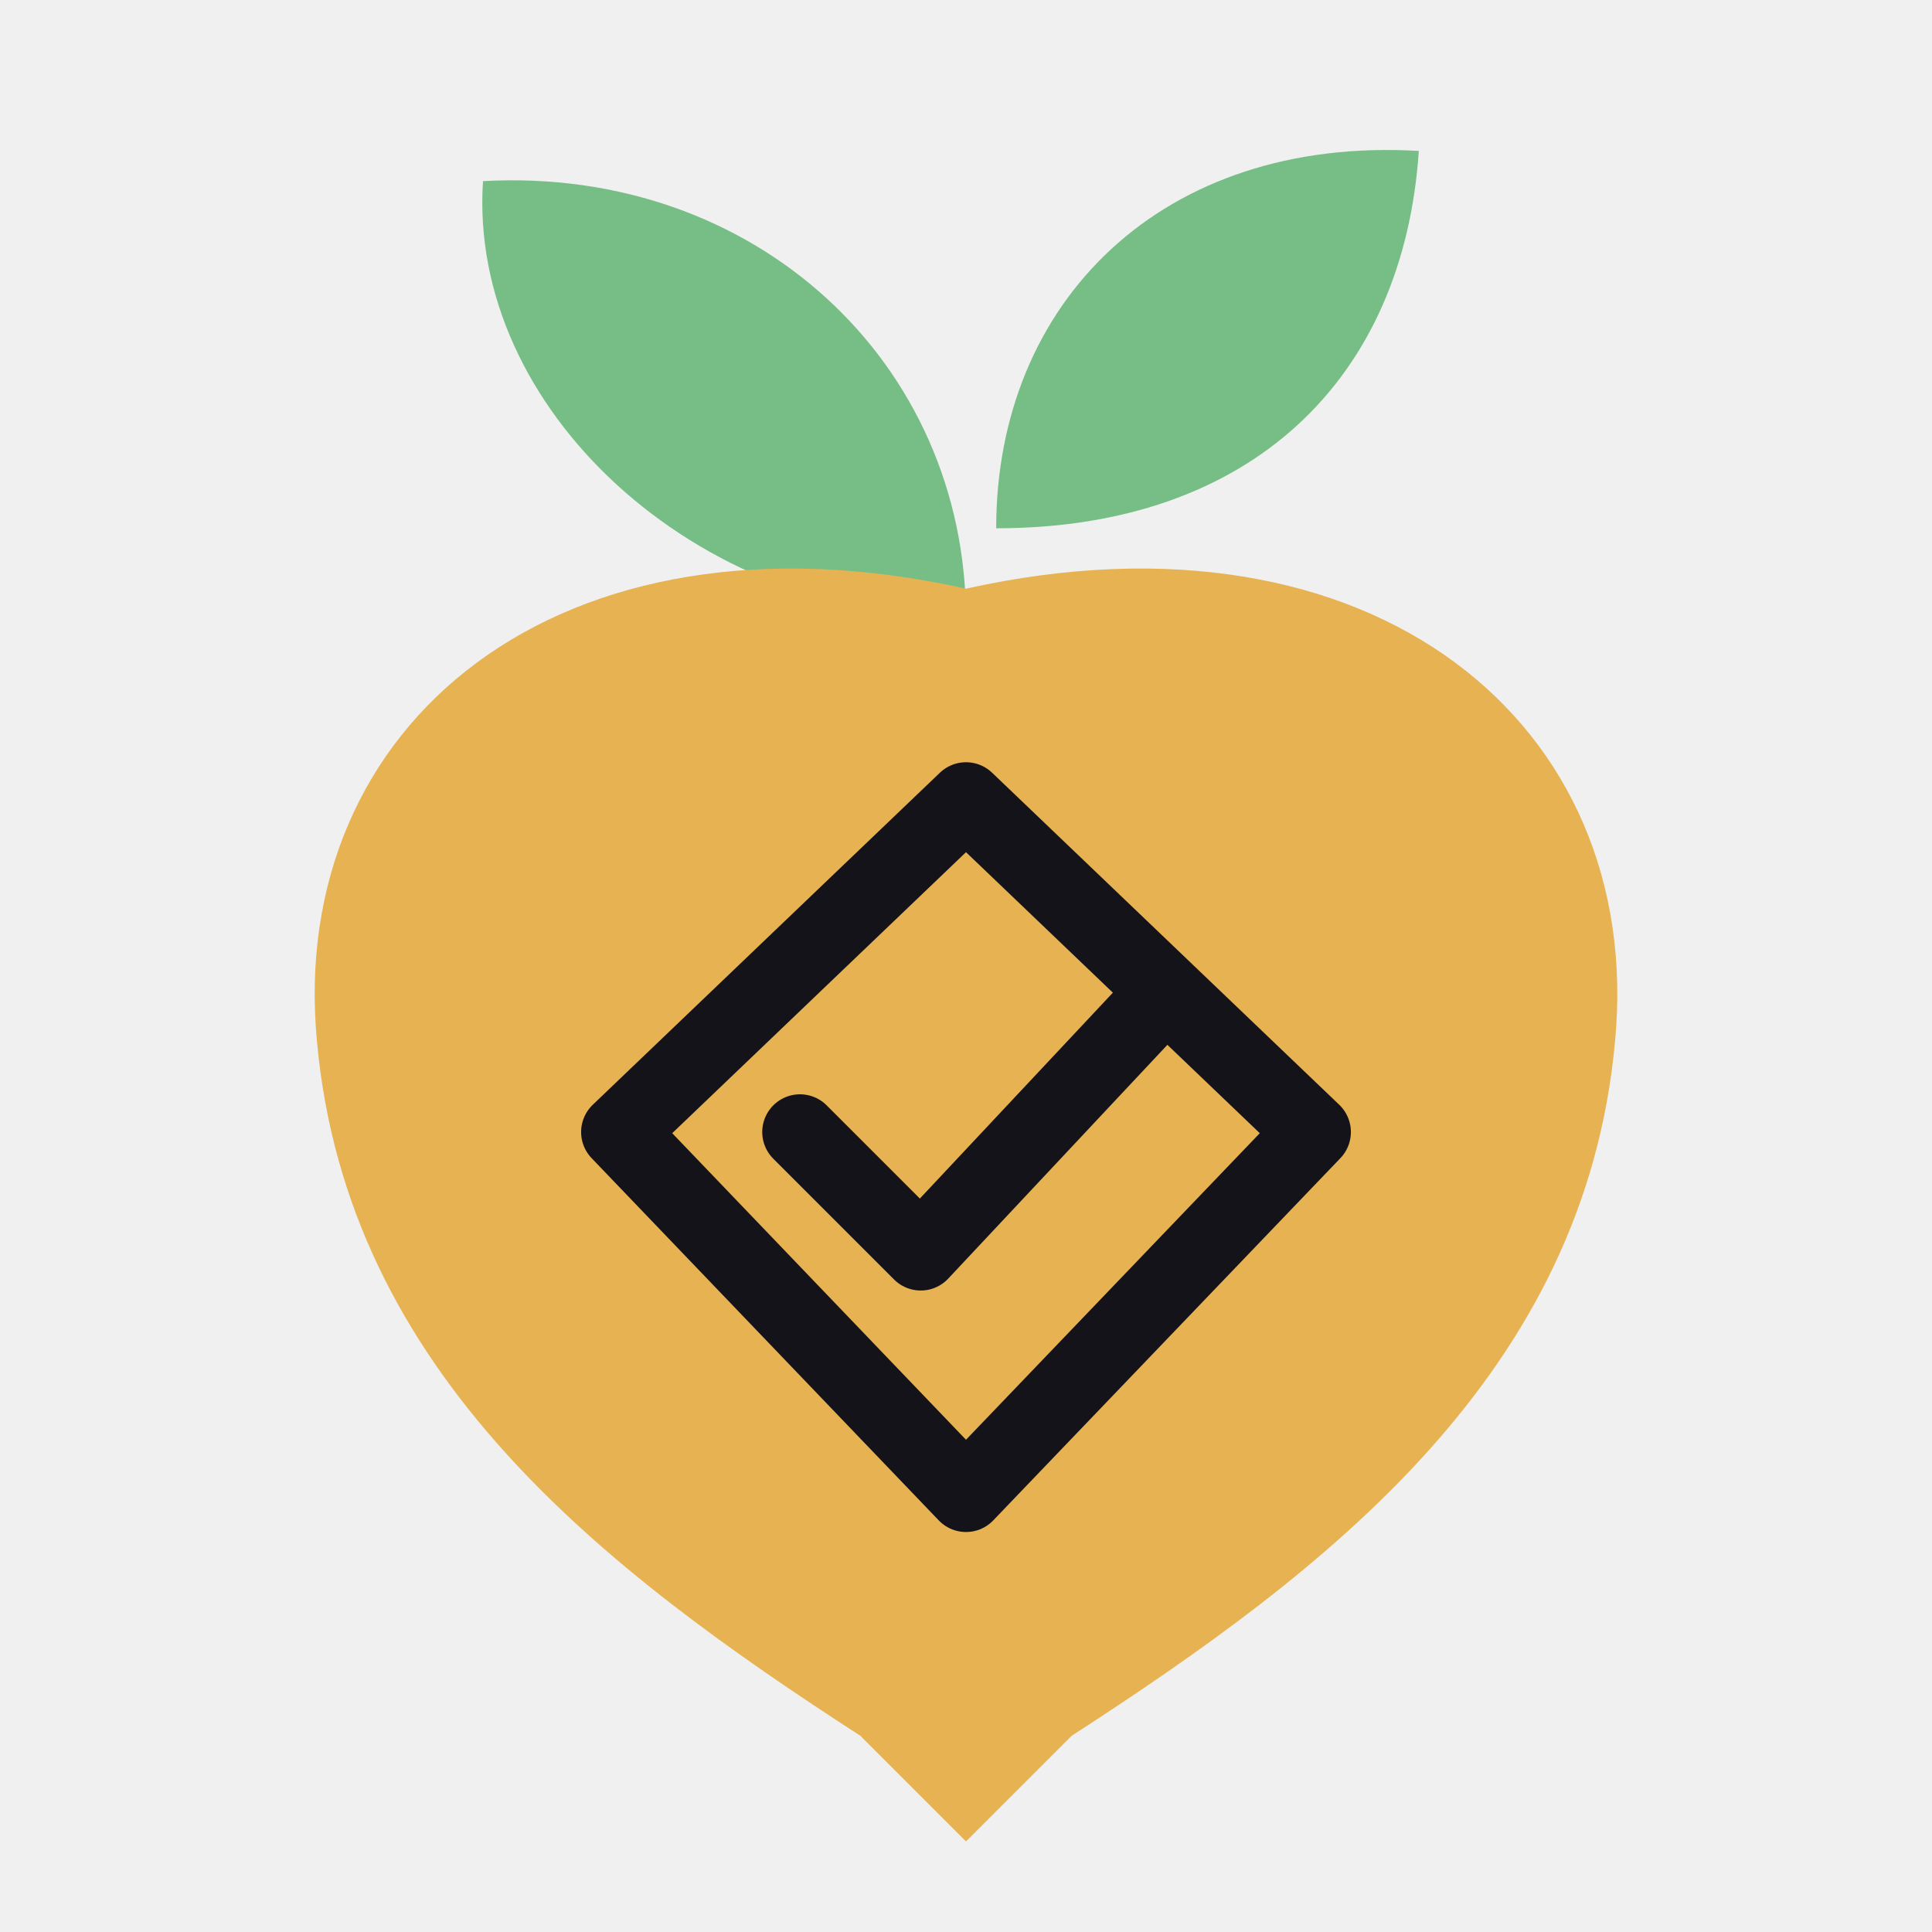
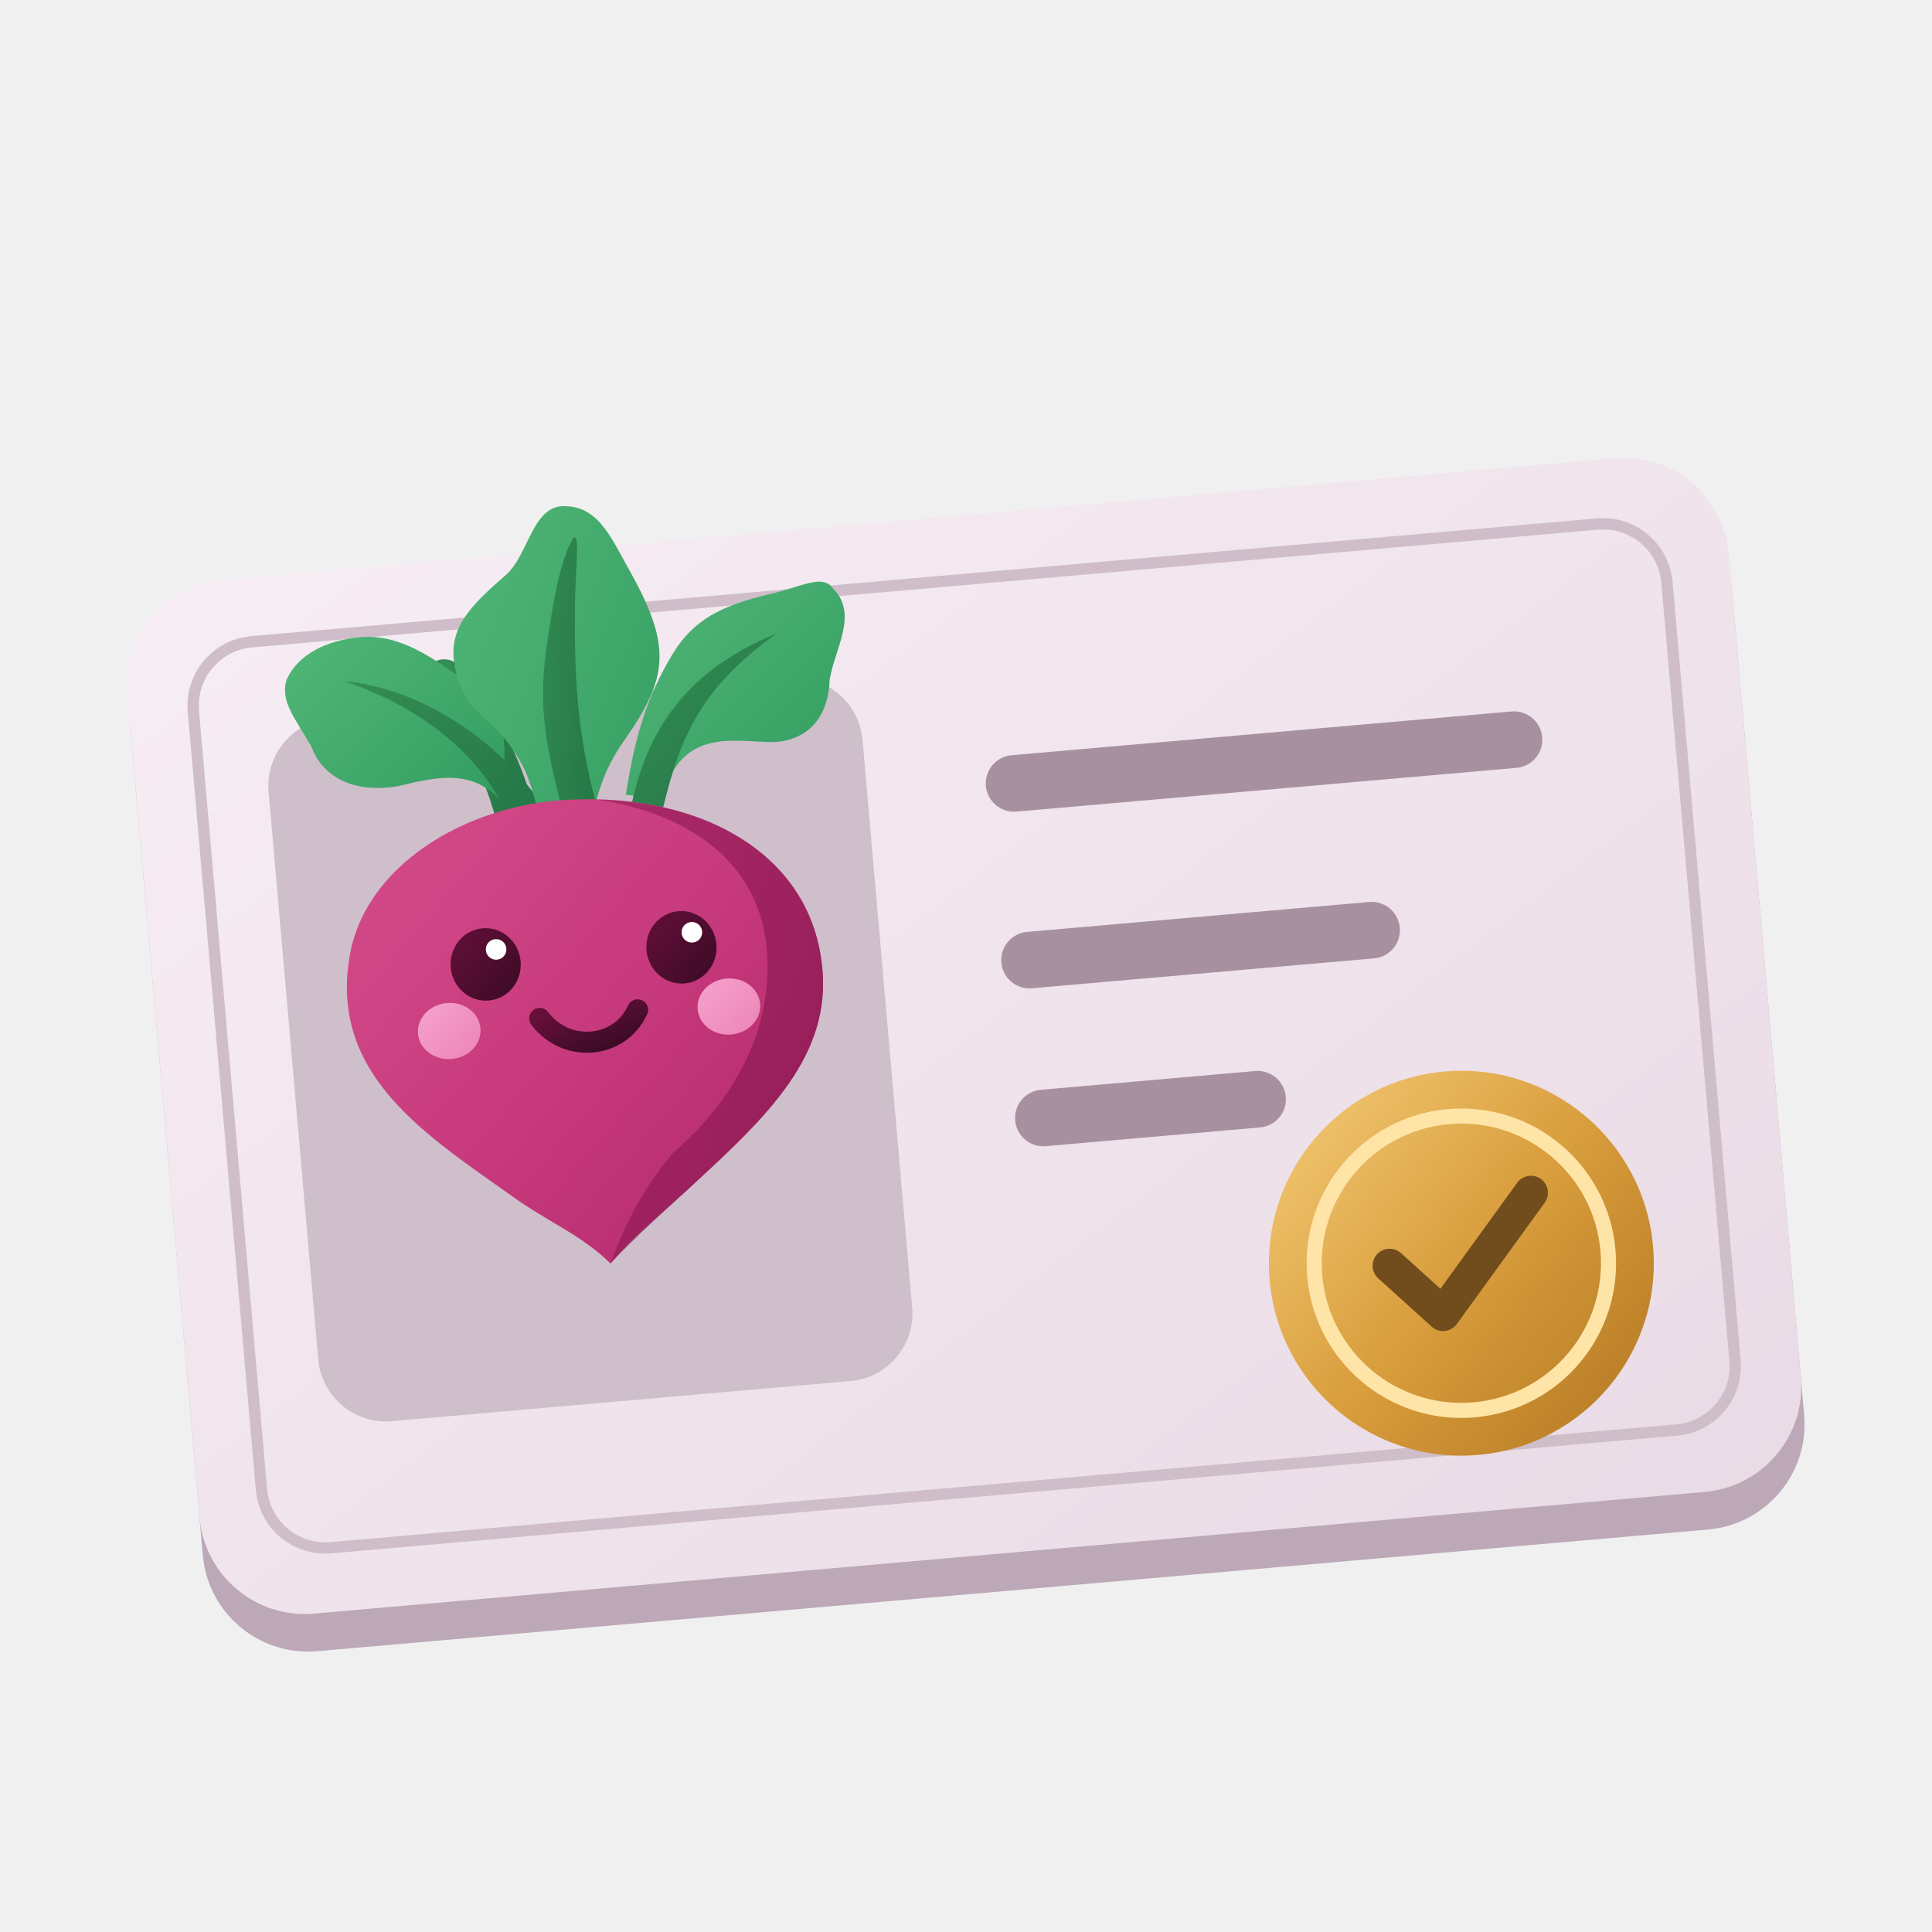
- <svg xmlns="http://www.w3.org/2000/svg" viewBox="0 0 128 128" width="128" height="128" fill="none" role="img" aria-label="entity">
-   <path d="M64 41C46 41 31 27 32 12c18-1 32 12 32 29ZM66 35C66 20 77 9 94 10c-1 15-11 25-28 25Z" fill="#77BE86" />
-   <path d="M64 39C37 33 19 48 21 69c2 22 19 35 36 46l7 7 7-7c17-11 34-24 36-46 2-21-16-36-43-30Z" fill="#E7B352" />
-   <g color="#15131A" stroke="currentColor" stroke-width="5" stroke-linecap="round" stroke-linejoin="round">
-     <path d="m64 53 23 22-23 24-23-24Z" />
-     <path d="m53 75 8 8 15-16" />
+ <svg xmlns="http://www.w3.org/2000/svg" viewBox="0 0 512 512" width="512" height="512" fill="none" role="img" aria-label="entity beetroot identity card">
+   <defs>
+     <linearGradient id="bt-entity-dark-beet" x1="0" y1="0" x2="1" y2="1">
+       <stop offset="0" stop-color="#D44C8A" />
+       <stop offset="0.5" stop-color="#C73A7D" />
+       <stop offset="1" stop-color="#B02768" />
+     </linearGradient>
+     <linearGradient id="bt-entity-dark-shade" x1="0" y1="0" x2="1" y2="1">
+       <stop offset="0" stop-color="#A62665" />
+       <stop offset="1" stop-color="#8B1952" />
+     </linearGradient>
+     <linearGradient id="bt-entity-dark-leaf" x1="0" y1="0" x2="1" y2="1">
+       <stop offset="0" stop-color="#51B777" />
+       <stop offset="1" stop-color="#329C60" />
+     </linearGradient>
+     <linearGradient id="bt-entity-dark-stem" x1="0" y1="0" x2="1" y2="1">
+       <stop offset="0" stop-color="#348D53" />
+       <stop offset="1" stop-color="#247646" />
+     </linearGradient>
+     <linearGradient id="bt-entity-dark-cheek" x1="0" y1="0" x2="1" y2="1">
+       <stop offset="0" stop-color="#F6A3CD" />
+       <stop offset="1" stop-color="#EC84B6" />
+     </linearGradient>
+     <linearGradient id="bt-entity-dark-eye" x1="0" y1="0" x2="1" y2="1">
+       <stop offset="0" stop-color="#650F39" />
+       <stop offset="1" stop-color="#3A0B24" />
+     </linearGradient>
+     <linearGradient id="bt-entity-dark-teal" x1="0" y1="0" x2="1" y2="1">
+       <stop offset="0" stop-color="#51BDB8" />
+       <stop offset="1" stop-color="#37ABA8" />
+     </linearGradient>
+     <linearGradient id="bt-entity-dark-teal-side" x1="0" y1="0" x2="1" y2="1">
+       <stop offset="0" stop-color="#298F90" />
+       <stop offset="1" stop-color="#1B7378" />
+     </linearGradient>
+     <linearGradient id="bt-entity-dark-orange" x1="0" y1="0" x2="1" y2="1">
+       <stop offset="0" stop-color="#FFAF64" />
+       <stop offset="0.5" stop-color="#F77A27" />
+       <stop offset="1" stop-color="#D95517" />
+     </linearGradient>
+     <linearGradient id="bt-entity-dark-orange-side" x1="0" y1="0" x2="1" y2="1">
+       <stop offset="0" stop-color="#F58A38" />
+       <stop offset="1" stop-color="#DD611F" />
+     </linearGradient>
+     <linearGradient id="bt-entity-dark-indigo" x1="0" y1="0" x2="1" y2="1">
+       <stop offset="0" stop-color="#9890F1" />
+       <stop offset="0.5" stop-color="#716BD1" />
+       <stop offset="1" stop-color="#514CA5" />
+     </linearGradient>
+     <linearGradient id="bt-entity-dark-blue" x1="0" y1="0" x2="1" y2="1">
+       <stop offset="0" stop-color="#79ABE9" />
+       <stop offset="0.5" stop-color="#447EC8" />
+       <stop offset="1" stop-color="#295EA5" />
+     </linearGradient>
+     <linearGradient id="bt-entity-dark-silver" x1="0" y1="0" x2="1" y2="1">
+       <stop offset="0" stop-color="#E5EAF1" />
+       <stop offset="0.5" stop-color="#B2C0D0" />
+       <stop offset="1" stop-color="#6F849D" />
+     </linearGradient>
+     <linearGradient id="bt-entity-dark-card" x1="0" y1="0" x2="1" y2="1">
+       <stop offset="0" stop-color="#F7EDF4" />
+       <stop offset="1" stop-color="#E9DBE5" />
+     </linearGradient>
+     <linearGradient id="bt-entity-dark-amber" x1="0" y1="0" x2="1" y2="1">
+       <stop offset="0" stop-color="#F5CD7A" />
+       <stop offset="0.5" stop-color="#D99E3D" />
+       <stop offset="1" stop-color="#B27521" />
+     </linearGradient>
+     <linearGradient id="bt-entity-dark-palette" x1="0" y1="0" x2="1" y2="1">
+       <stop offset="0" stop-color="#F5D2E9" />
+       <stop offset="0.5" stop-color="#DE9AC6" />
+       <stop offset="1" stop-color="#B96FA5" />
+     </linearGradient>
+   </defs>
+   <g transform="rotate(-5 256 280)">
+     <rect x="43" y="147" width="426" height="275" rx="28" fill="#BCA8B7" />
+     <rect x="43" y="137" width="426" height="275" rx="28" fill="url(#bt-entity-dark-card)" />
+     <rect x="60" y="154" width="392" height="241" rx="17" stroke="#CFBEC9" stroke-width="3" fill="none" />
+     <rect x="78" y="176" width="158" height="187" rx="18" fill="#CEBFCB" />
+     <defs>
+       <clipPath id="bt-entity-dark-portrait">
+         <path d="M69 118h176v245H69Z" />
+       </clipPath>
+     </defs>
+     <g clip-path="url(#bt-entity-dark-portrait)">
+       <g transform="translate(78 115) scale(.62)">
+         <g>
+           <path d="M105 151C101 126 93 105 79 86" fill="none" stroke="url(#bt-entity-dark-stem)" stroke-width="17" stroke-linecap="round" />
+           <path d="M98 139C88 127 76 127 61 129 40 133 24 125 20 110 14 97 8 89 12 80 18 70 30 65 45 65 62 65 75 77 85 85 98 93 108 106 98 139Z" fill="url(#bt-entity-dark-leaf)" />
+           <path d="M102 150C95 125 73 99 36 83 73 90 104 119 118 147Z" fill="url(#bt-entity-dark-stem)" />
+           <path d="M125 149C125 125 126 105 120 87 110 61 96 63 94 40 92 23 104 14 119 3 130-5 133-27 148-24 162-22 166-7 173 8 187 40 184 53 164 77 146 98 144 119 143 149Z" fill="url(#bt-entity-dark-leaf)" transform="translate(-10 41)" />
+           <path d="M125 150C120 119 117 102 125 71 128 58 133 39 139 31 143 27 138 48 137 64 134 95 134 119 140 150Z" fill="url(#bt-entity-dark-stem)" />
+           <path d="M152 142C158 118 164 102 177 84 188 69 201 65 220 62 235 60 244 55 248 62 258 74 246 88 243 101 241 117 231 126 216 125 198 123 178 116 167 145Z" fill="url(#bt-entity-dark-leaf)" />
+           <path d="M153 150C162 118 180 92 222 79 189 99 178 117 167 150Z" fill="url(#bt-entity-dark-stem)" />
+           <path d="M128 142C83 140 37 163 28 202 16 251 55 280 89 309 103 321 117 328 128 341 139 329 153 321 168 309 203 282 232 258 229 218 226 172 182 144 128 142Z" fill="url(#bt-entity-dark-beet)" />
+           <path d="M140 143C184 154 209 181 206 219 204 252 183 279 159 296 146 309 137 322 128 341 140 330 154 320 168 309 203 282 232 258 229 218 226 177 191 149 140 143Z" fill="url(#bt-entity-dark-shade)" opacity=".85" />
+           <ellipse cx="86" cy="209" rx="15" ry="15.5" fill="url(#bt-entity-dark-eye)" />
+           <ellipse cx="170" cy="209" rx="15" ry="15.5" fill="url(#bt-entity-dark-eye)" />
+           <circle cx="91" cy="203" r="4.4" fill="#FFF" />
+           <circle cx="175" cy="203" r="4.4" fill="#FFF" />
+           <ellipse cx="68" cy="236" rx="13.4" ry="12" fill="url(#bt-entity-dark-cheek)" />
+           <ellipse cx="188" cy="236" rx="13.4" ry="12" fill="url(#bt-entity-dark-cheek)" />
+           <path d="M107 234C117 250 140 250 149 234" stroke="url(#bt-entity-dark-eye)" stroke-width="9" stroke-linecap="round" />
+         </g>
+       </g>
+     </g>
+     <path d="M275 209h133m-133 47h91m-91 42h57" stroke="#A791A0" stroke-width="15" stroke-linecap="round" />
+     <circle cx="382" cy="346" r="51" fill="url(#bt-entity-dark-amber)" />
+     <circle cx="382" cy="346" r="39" fill="none" stroke="#FFE4A7" stroke-width="4" />
+     <path d="m363 345 13 14 26-30" stroke="#714C1C" stroke-width="9" stroke-linecap="round" stroke-linejoin="round" />
  </g>
</svg>
